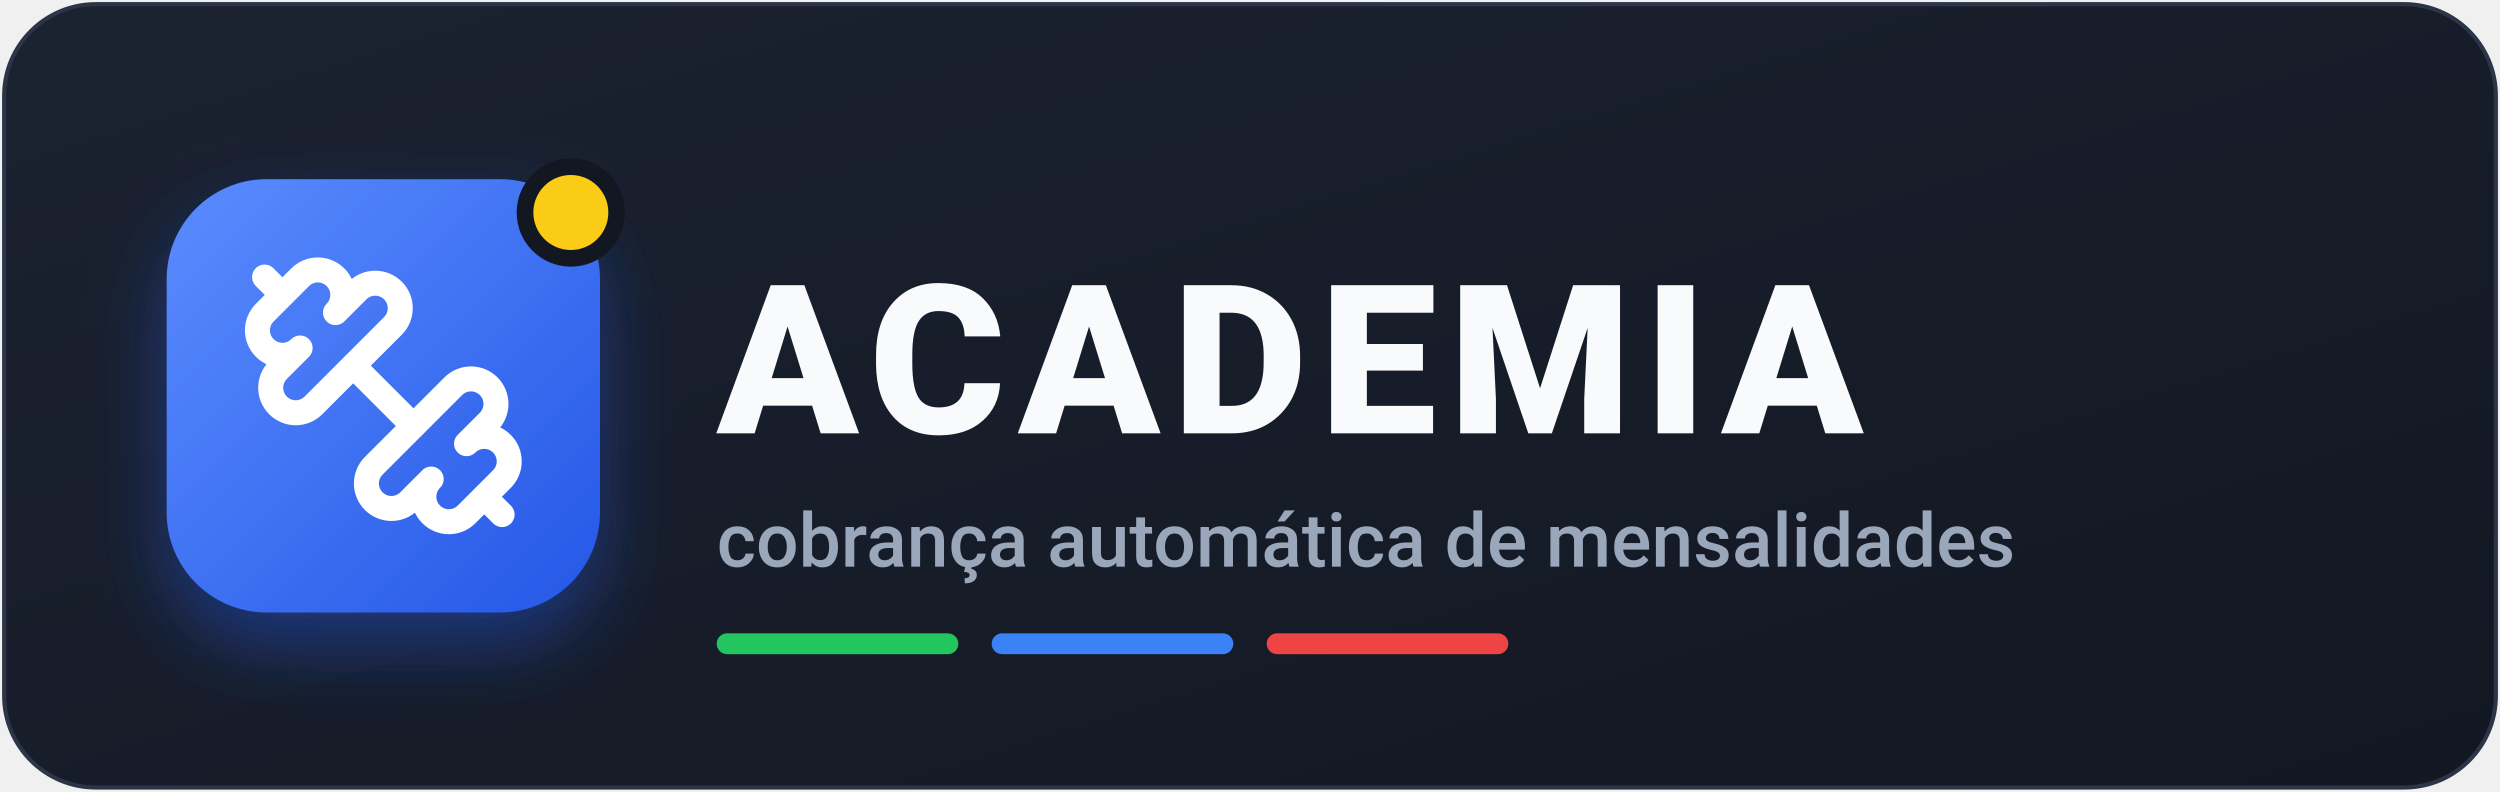
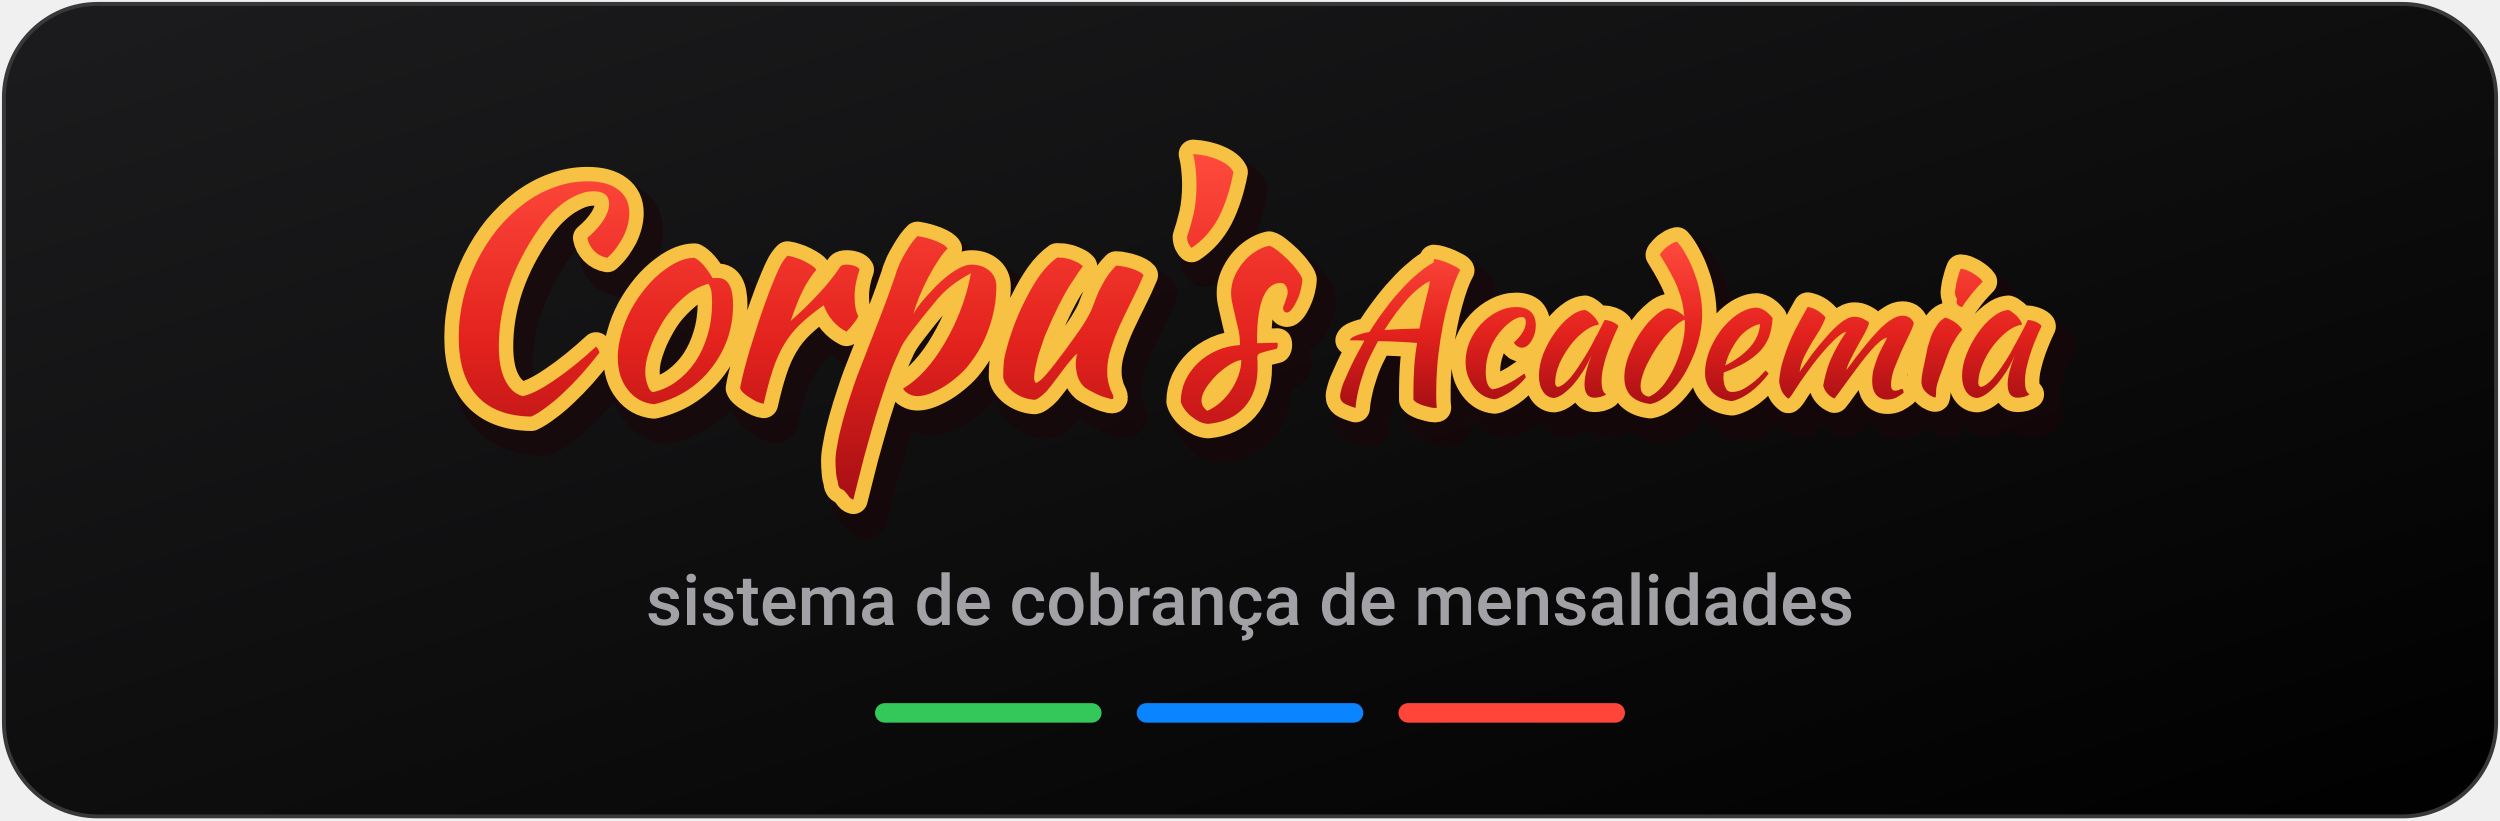
- <svg xmlns="http://www.w3.org/2000/svg" width="600" height="190" viewBox="0 0 600 190" role="img" aria-labelledby="titulo descricao">
+ <svg xmlns="http://www.w3.org/2000/svg" width="640" height="210" viewBox="0 0 640 210" role="img" aria-labelledby="titulo descricao">
  <defs>
    <linearGradient id="fundo" x1="0" y1="0" x2="1" y2="1">
-       <stop offset="0" stop-color="#1b2230" />
-       <stop offset="1" stop-color="#121722" />
+       <stop offset="0" stop-color="#1c1c1e" />
+       <stop offset="1" stop-color="#000000" />
    </linearGradient>
-     <linearGradient id="logo" x1="0" y1="0" x2="1" y2="1">
-       <stop offset="0" stop-color="#5b8cff" />
-       <stop offset="1" stop-color="#2457e6" />
-     </linearGradient>
-     <filter id="sombra" x="-30%" y="-30%" width="160%" height="170%">
-       <feDropShadow dx="0" dy="8" stdDeviation="9" flood-color="#2457e6" flood-opacity="0.45" />
-     </filter>
  </defs>
-   <rect x="1" y="1" width="598" height="188" rx="22" fill="url(#fundo)" stroke="#2c3547" />
-   <g filter="url(#sombra)">
-     <rect x="40" y="43" width="104" height="104" rx="24" fill="url(#logo)" />
+   <rect x="1" y="1" width="638" height="208" rx="24" fill="url(#fundo)" stroke="#38383a" />
+   <g transform="translate(100.0 22) scale(0.6707)">
+     <defs>
+       <linearGradient id="vermelho" x1="0" y1="0" x2="0" y2="1">
+         <stop offset="0" stop-color="#ff4a3d" />
+         <stop offset=".55" stop-color="#e3221d" />
+         <stop offset="1" stop-color="#a80f14" />
+       </linearGradient>
+       <pattern id="listras" width="22" height="22" patternUnits="userSpaceOnUse" patternTransform="rotate(-38)">
+         <rect width="22" height="22" fill="#3a0e15" />
+         <rect width="9" height="22" fill="#4a121b" />
+       </pattern>
+       <radialGradient id="luz" cx=".5" cy=".42" r=".7">
+         <stop offset="0" stop-color="#ffffff" stop-opacity=".10" />
+         <stop offset="1" stop-color="#000000" stop-opacity=".35" />
+       </radialGradient>
+     </defs>
+     <g transform="translate(10.4 117.6)">
+       <defs>
+         <path id="t3" d="M15.6 -21.6Q15.6 -29.3 17.4 -36.7Q19.2 -44.1 22.6 -50.8Q25.9 -57.4 30.4 -63Q35 -68.5 40.4 -72.6Q45.9 -76.7 52 -78.9Q58.2 -81.2 64.7 -81.2Q72.3 -81.2 76.5 -78Q80.7 -74.8 80.7 -69.1Q80.7 -66.9 80.1 -64.6Q79.5 -62.3 78.4 -60Q77.2 -57.8 75.7 -55.7Q74.1 -53.6 72.3 -52Q69.4 -52.5 67.3 -54.6Q65.2 -56.8 64.7 -59.6Q68.5 -62.8 70.8 -66.3Q73 -69.7 73 -72.6Q73 -77.4 67 -77.4Q64.5 -77.4 61.8 -76.4Q59.1 -75.3 56.3 -73.5Q53.6 -71.6 51 -69Q48.4 -66.3 46.2 -63.1Q30.9 -41.1 30.9 -18.1Q30.9 -10 33.4 -5.1Q36 -0.1 40.1 0.8Q44.9 -0.3 52.1 -5.3Q59.4 -10.2 68 -18.1Q69.1 -17.1 69.3 -15.8Q66.1 -11.7 62.7 -7.8Q59.3 -4 55.9 -0.8Q52.6 2.4 49.3 4.8Q46.1 7.3 43.3 8.6Q29.7 8.4 22.7 0.8Q15.6 -6.8 15.6 -21.6ZM90.1 3.9Q83.8 3.2 80.1 -1.7Q76.3 -6.5 76.3 -14Q76.3 -18.4 77.7 -23.1Q79 -27.8 81.4 -32.3Q83.8 -36.7 87.1 -40.7Q90.4 -44.7 94.3 -47.5Q100.3 -52 105.6 -52Q109.1 -50.2 112.5 -44.2Q113.1 -44.2 113.5 -44.3Q114 -44.3 114.5 -44.3Q120.3 -44.3 120.3 -34Q120.3 -27.1 118.1 -20.8Q115.8 -14.6 111.8 -9.6Q107.8 -4.5 102.2 -1Q96.7 2.4 90.1 3.9ZM95.7 -30.8Q93.8 -28.3 92.2 -25.3Q90.5 -22.3 89.3 -19.3Q88.1 -16.3 87.4 -13.5Q86.8 -10.7 86.8 -8.5Q86.8 -5.8 87.7 -3.4Q88.5 -1 89.7 -0.7Q94.6 -1.8 98.7 -4.8Q102.8 -7.8 105.9 -12.3Q108.9 -16.8 110.6 -22.6Q112.3 -28.3 112.3 -34.8Q112.3 -37.6 112 -39.3Q111.7 -40.9 110.9 -42.1Q106 -40.7 102.2 -37.5Q98.4 -34.3 95.7 -30.8ZM123 -2.2Q123.5 -5.4 124.9 -10.6Q126.3 -15.8 128.2 -21.7Q130 -27.6 132.1 -33.5Q134.2 -39.5 136.2 -44.2Q137.6 -47.6 138.7 -49.6Q139.8 -51.5 141.1 -52.8Q142.7 -52.6 144.3 -52Q146 -51.5 147.5 -50.7Q149.1 -49.9 150.3 -49.1Q151.5 -48.3 152.1 -47.5Q149.2 -44 146.9 -39.5Q144.7 -35 142.3 -27.9Q148.3 -33.2 152.8 -38.1Q157.4 -42.9 161.4 -48.8Q162 -49.4 163.7 -49.4Q165.2 -49.4 166.7 -48.9Q168.1 -48.4 168.6 -47.5Q166.7 -42.2 166.7 -37.1Q166.7 -32.2 168.1 -29.8Q168 -29.1 166.6 -27.3Q165.2 -25.4 163.6 -23.8Q160.6 -25.3 158.3 -28Q156 -30.7 154.9 -33.9Q149.7 -30.2 146.1 -26.8Q142.4 -23.3 139.9 -19.1Q137.3 -14.8 135.5 -9.3Q133.7 -3.9 132 3.7Q131 3.6 129.6 3Q128.3 2.4 126.9 1.5Q125.5 0.7 124.4 -0.3Q123.3 -1.3 123 -2.2ZM161.9 36.4Q160.4 36 160.2 33.1Q159.7 31.7 159.6 29.7Q159.4 27.7 159.4 25.2Q159.4 22.9 160.2 18.9Q160.9 14.8 162.3 9.8Q163.7 4.7 165.7 -1.2Q167.6 -7 170.1 -13.1Q173 -20.7 175.2 -26.2Q177.4 -31.8 178.9 -35.9Q180.4 -39.9 181.3 -42.6Q182.3 -45.2 182.8 -47.1Q183.3 -48.4 184.1 -50.3Q185 -52.1 186.2 -54.1Q187.3 -56 188.5 -57.7Q189.8 -59.4 190.7 -60.3Q194.6 -59.7 198 -58.3Q201.4 -56.9 202.2 -55.5Q200.6 -54.1 198.7 -51.1Q196.7 -48.1 194.8 -44.5Q192.9 -40.9 191.4 -37.2Q189.9 -33.4 189.1 -30.6Q190.2 -32.5 191.9 -34.7Q193.7 -36.9 197.3 -40.7Q201.4 -44.9 205 -47.1Q208.6 -49.4 211.2 -49.4Q215.4 -49.4 218.1 -47.1Q220.8 -44.8 220.8 -41.1Q220.8 -33.2 218.1 -25.5Q215.5 -17.7 210.5 -11.4Q208.7 -9 206.1 -6.8Q203.6 -4.6 200.9 -2.9Q198.1 -1.2 195.5 -0.2Q192.8 0.8 190.7 0.8Q188.8 0.8 187.3 -0.1Q185.8 -0.9 185.2 -2.1Q189.5 -4.6 193.6 -9.1Q197.7 -13.6 201.1 -19.5Q204.6 -25.4 207.2 -32.2Q209.8 -39 211.1 -46.1Q206.9 -43.9 203.6 -41.3Q200.2 -38.7 196.9 -34.5Q192.9 -29.7 190.6 -26.7Q188.3 -23.8 186.8 -21.7Q185.3 -19.6 184.4 -17.8Q183.5 -15.9 182.4 -13.3Q180.8 -9.8 178.8 -4Q176.8 1.8 174.6 8.9Q172.5 16.1 170.3 24.1Q168.2 32.2 166.2 40.3Q165 40 164.1 38.5Q163.2 37.5 162.9 37.1Q162.5 36.6 161.9 36.4ZM254.7 -2.4Q252.6 -4.2 251.8 -6.8Q251.1 -9.5 251.1 -11.3Q251.1 -13.6 251.7 -15.3Q251.2 -15.3 249.7 -13.5Q248.2 -11.8 246.3 -9.3Q244.5 -6.9 242.8 -4.6Q241 -2.3 240.1 -1.2Q238.7 0.3 237.4 1.2Q236.2 2.1 235.4 2.2Q233.6 2.1 231.7 1.5Q229.8 0.9 228.1 -0.2Q226.4 -1.3 225.1 -2.9Q223.8 -4.4 223.4 -6.4Q223.4 -9.5 223.6 -11.4Q223.7 -13.4 224.3 -15.7Q225.3 -19.9 227.2 -25.2Q229.1 -30.5 231.7 -35.6Q234.2 -40.7 237.3 -45.2Q240.5 -49.6 244 -52.1Q245 -52.1 246.3 -52Q247.6 -51.8 249 -51.4Q250.4 -50.9 251.6 -50.3Q252.9 -49.7 253.8 -48.7Q252.8 -47.6 248.8 -41.4Q244.8 -35.1 239.8 -23.3Q239.2 -22.1 238.5 -19.8Q237.7 -17.5 236.9 -15Q236.2 -12.4 235.7 -10Q235.2 -7.6 235.2 -6.2Q235.2 -5.3 235.5 -4.8Q235.7 -4.4 235.9 -4.2Q237.6 -4.8 240.1 -7.8Q242.7 -10.8 247.2 -16.9Q248.3 -18.5 249.8 -20.5Q251.2 -22.4 252.8 -24.7Q254.3 -26.9 255.7 -29.4Q257.1 -31.8 257.9 -34.2Q258.4 -35.5 259.1 -37.3Q259.8 -39.2 260.9 -41.1Q261.9 -43.1 263.3 -45.2Q264.7 -47.2 266.5 -49Q268 -49 269.6 -48.6Q271.3 -48.3 272.7 -47.8Q274.2 -47.3 275.3 -46.7Q276.4 -46.1 277 -45.4Q275 -40.6 272.6 -35.9Q270.2 -31.1 268.1 -26.6Q266 -22 264.6 -17.5Q263.1 -13 263.1 -8.7Q263.1 -6.4 263.5 -4.7Q263.9 -3 264.3 -1.8Q264.8 -0.7 265.2 0.1Q265.5 0.9 265.5 1.4Q265.5 1.5 265.3 1.8Q265.2 1.9 265.1 1.9Q264.3 1.9 263.1 1.5Q261.9 1.2 260.4 0.6Q258.9 0 257.5 -0.8Q256 -1.5 254.7 -2.4ZM295.3 -55.8Q294.7 -56.3 294.1 -57.5Q293.6 -58.7 293.6 -60Q294.9 -63.8 296.1 -68.8Q297.2 -73.8 297.2 -80Q297.2 -82.7 296.9 -85.6Q296.7 -88.4 295.9 -91.6Q301.2 -91.3 305.5 -89.4Q309.9 -87.5 311.3 -84.7Q309.4 -74.7 305.6 -67.3Q301.7 -60 295.3 -55.8ZM337.6 -43.8Q337.5 -41.7 336.9 -39.4Q336.3 -37.2 335.4 -35.4Q334.5 -33.5 333.5 -32.3Q332.5 -31.1 331.7 -31.1Q330.4 -31.2 330.2 -32.8Q330.2 -33.1 330.5 -33.8Q330.8 -34.5 331.1 -35.4Q331.4 -36.3 331.7 -37.2Q332 -38.1 332 -38.7Q332 -40.3 331.3 -41.3Q330.6 -42.4 329.3 -42.4Q324.9 -42.4 322.6 -36.9Q320.3 -31.4 320.3 -20.7Q320.3 -19.6 320.4 -19.4Q322.7 -19.5 324.6 -19.5Q326.4 -19.6 328.1 -19.6Q328.2 -19.4 328.2 -18.7Q328.2 -17.7 327.8 -17.3Q325.3 -16.7 323.8 -16.3Q322.3 -15.9 321.5 -15.6Q320.8 -15.3 320.6 -14.9Q320.4 -14.5 320.4 -13.9Q320.4 -13 320.5 -12.1Q320.5 -11.2 320.5 -9.9Q320.5 -0.7 315.5 5Q310.5 10.6 301.6 11.4Q300.1 11.3 298.4 10.6Q296.8 9.8 295.3 8.6Q293.8 7.4 292.7 5.9Q291.6 4.4 291.2 2.9Q291.2 -1.3 292.9 -5.1Q294.7 -8.9 297.7 -11.8Q300.7 -14.7 304.9 -16.6Q309 -18.4 313.8 -18.7Q313.8 -21.4 313.3 -24.1Q312.7 -26.7 312.1 -29.2Q311.5 -31.7 311 -34Q310.4 -36.4 310.4 -38.7Q310.4 -41.7 311.6 -44.6Q312.8 -47.5 314.8 -50Q316.8 -52.5 319.4 -54.2Q322.1 -56 324.9 -56.6Q326.2 -56.3 328.2 -54.7Q330.2 -53.1 332.2 -51.2Q334.2 -49.2 335.7 -47.1Q337.3 -45.1 337.6 -43.8ZM301.3 6.4Q303.9 5.3 306.3 3.2Q308.7 1.1 310.4 -1.5Q312.2 -4.2 313.2 -7.1Q314.3 -10.1 314.3 -13Q312.1 -12.7 309.4 -10.9Q306.8 -9.2 304.5 -6.9Q302.2 -4.5 300.6 -2Q299.1 0.6 299.1 2.4Q299.1 4.8 301.3 6.4Z" />
+       </defs>
+       <use href="#t3" fill="#1a0408" stroke="#1a0408" stroke-width="16" stroke-linejoin="round" transform="translate(5 7)" opacity=".55" />
+       <use href="#t3" fill="none" stroke="#f7c143" stroke-width="11" stroke-linejoin="round" />
+       <use href="#t3" fill="url(#vermelho)" />
+     </g>
+     <g transform="translate(358.1 117.6)">
+       <defs>
+         <path id="t4" d="M10.2 5.3Q6.9 4.3 5.6 3.4Q4.3 2.4 4.3 0.9Q4.3 -0.2 4.9 -2.2Q5.5 -4.3 6.8 -7Q8 -9.8 9.7 -13.2Q11.4 -16.5 13.6 -20.4Q11.8 -20.4 10.3 -20.5Q8.9 -20.5 8 -20.5Q8.4 -21.6 10.4 -22.3Q12.3 -23.1 15.5 -23.7Q18.3 -28.2 21.4 -32.3Q24.5 -36.5 27.7 -39.9Q30.8 -43.4 34 -46Q37.1 -48.7 40 -50.2Q40 -50.7 40.1 -51Q40.1 -51.4 40.1 -51.5Q41.1 -51.5 42.7 -51Q44.4 -50.5 46 -49.8Q47.5 -49.1 48.8 -48.4Q50 -47.7 50.1 -47.2Q47.8 -43.1 45.6 -35Q43.3 -27 41.9 -15.7Q41.5 -12.9 41.3 -9.3Q41 -5.7 41 -1.3Q41 0.2 41 1.8Q41 3.4 41.2 5.2Q41 5.3 40.9 5.3Q40.7 5.3 40.3 5.3Q39.3 5.3 38 4.9Q36.8 4.6 35.5 4.2Q34.3 3.7 33.4 3.2Q32.6 2.6 32.3 2.2Q32.3 1.3 32.3 0.4Q32.3 -0.5 32.3 -1.5Q32.3 -5.8 32.6 -10.3Q32.9 -14.8 33.7 -19.5Q32.7 -19.6 31.1 -19.7Q29.5 -19.8 27.5 -19.9Q25.5 -20 23.2 -20.1Q20.9 -20.2 18.8 -20.2Q17.1 -17.1 15.6 -14Q14.1 -10.9 13.1 -7.7Q11.9 -4.3 11.2 -1Q10.4 2.4 10.2 5.3ZM37.2 -36.8Q37.5 -37.7 37.9 -39.4Q38.3 -41.2 38.6 -43.1Q36.9 -42.4 34.8 -40.7Q32.6 -39.1 30.3 -36.6Q28.1 -34.1 25.7 -31Q23.4 -27.9 21.2 -24.4Q27.1 -24.9 34.6 -25Q35.1 -27.9 35.8 -30.8Q36.5 -33.7 37.2 -36.8ZM52.2 -12.3Q52.2 -16.3 53.8 -20.1Q55.4 -23.8 58.1 -26.7Q60.8 -29.6 64.3 -31.4Q67.8 -33.2 71.5 -33.2Q75.1 -33.2 77.1 -31.4Q79 -29.5 79 -26.2Q79 -24.6 78.6 -23.1Q78.1 -21.6 77.4 -20.4Q76.7 -19.2 75.7 -18.4Q74.7 -17.7 73.7 -17.7Q72.9 -17.7 72 -18.2Q71.1 -18.8 70.6 -19.6Q75.2 -23.9 75.2 -27.4Q75.2 -29.4 73.6 -29.4Q72.2 -29.4 70.1 -28.1Q68 -26.7 66.1 -24.6Q63.1 -21.2 61.5 -17.1Q59.9 -13 59.9 -8.5Q59.9 -2.9 62.4 -1.8Q63.5 -1.9 64.9 -2.4Q66.3 -2.9 67.9 -3.7Q69.5 -4.5 71.2 -5.5Q72.9 -6.6 74.6 -7.8Q74.8 -7.6 75 -7.1Q75.2 -6.7 75.2 -6.4Q74.1 -4.9 72.5 -3.5Q71 -2.1 69.3 -0.9Q67.6 0.2 66 1Q64.5 1.8 63.3 2Q61 1.8 58.9 0.6Q56.9 -0.6 55.4 -2.6Q53.9 -4.6 53 -7.1Q52.2 -9.6 52.2 -12.3ZM105.3 -28.3Q106 -28.3 106.9 -28Q107.9 -27.8 108.6 -27.4Q109.4 -27 109.9 -26.6Q110.5 -26.2 110.5 -25.8Q109.1 -22.9 107.9 -19.9Q106.7 -16.9 105.8 -14.2Q105 -11.5 104.5 -9.1Q104.1 -6.7 104.1 -5Q104.1 -3 104.5 -1.7Q104.9 -0.4 105.9 0.1Q105.1 0.7 103.7 1.1Q102.4 1.4 101.4 1.4Q97.6 1.4 97.6 -3.8Q97.6 -7.8 100.2 -14.7Q98.8 -11.5 97 -8.6Q95.2 -5.8 93.3 -3.6Q91.4 -1.5 89.5 -0.1Q87.6 1.3 86 1.5Q83.4 1.4 81.8 -0.9Q80.2 -3.3 80.2 -6.9Q80.2 -10.9 81.8 -15.2Q83.5 -19.5 86.1 -23.2Q88.8 -27 91.8 -29.4Q94.9 -31.9 97.8 -32.1Q98.5 -31.9 99.4 -31.2Q100.2 -30.6 101 -29.8Q101.9 -28.9 102.4 -28Q103 -27.2 103 -26.5Q100.2 -26.1 97.3 -23.8Q94.3 -21.5 91.9 -18.2Q89.5 -15 87.9 -11.3Q86.4 -7.6 86.4 -4.3Q86.4 -3 87.4 -2.7Q89.4 -3.1 92.1 -6.1Q94.7 -9.2 98.5 -15.5Q99.2 -16.8 100.1 -18.3Q100.9 -19.9 101.8 -21.6Q102.8 -23.2 103.6 -25Q104.5 -26.7 105.3 -28.3ZM129.3 -32.7Q130.7 -32.7 132.5 -31.9Q134.3 -31 135.7 -29.7Q135.4 -32.5 134.9 -35Q134.3 -37.5 133.3 -40.1Q132.3 -42.8 130.6 -45.9Q128.9 -49.1 126.4 -53.1Q126.6 -53.8 127.4 -54.6Q128.1 -55.4 129 -56.2Q130 -56.9 131 -57.5Q132 -58 132.9 -58.2Q134.9 -56 136.6 -52.7Q138.4 -49.5 139.7 -45.7Q141.1 -42 141.8 -38Q142.5 -34 142.5 -30.4Q142.5 -26.7 141.7 -22.9Q140.9 -19 139.5 -15.4Q138 -11.7 136.2 -8.4Q134.3 -5.1 132.1 -2.5Q129.9 0.1 127.5 1.7Q125.1 3.4 122.7 3.8Q117.9 3.2 115.3 0.7Q112.8 -1.9 112.8 -6.4Q112.8 -8.8 113.5 -11.6Q114.2 -14.4 115.5 -17.1Q116.7 -19.9 118.3 -22.5Q120 -25.1 121.8 -27.2Q123.7 -29.3 125.6 -30.8Q127.5 -32.3 129.3 -32.7ZM122.2 1Q124.6 0.1 127.1 -2.7Q129.5 -5.6 131.5 -9.5Q133.4 -13.4 134.6 -17.8Q135.9 -22.3 135.9 -26.4Q135.9 -27.6 135.9 -27.9Q135.9 -28.1 135.8 -28.4Q134.1 -27.7 132.2 -26Q130.3 -24.4 128.4 -22.2Q126.6 -20 124.9 -17.4Q123.2 -14.8 121.9 -12.2Q120.5 -9.6 119.8 -7.2Q119 -4.8 119 -3Q119 0.5 122.2 1ZM169.4 -29Q169.1 -24.6 167.9 -21.5Q166.6 -18.4 164.3 -16.1Q161.9 -13.7 158.6 -11.8Q155.2 -9.9 150.7 -8.2Q150.7 -7.8 150.7 -7.3Q150.6 -6.9 150.6 -6.4Q150.6 -5.5 150.8 -4.5Q150.9 -3.5 151.3 -2.7Q151.6 -1.8 152.2 -1.3Q152.9 -0.8 153.9 -0.8Q155.8 -0.8 157.6 -1.6Q159.4 -2.5 161 -3.7Q162.7 -4.9 164.1 -6.3Q165.6 -7.8 166.7 -9Q167.4 -8.3 167.9 -7.8Q164.7 -3.6 161 -0.8Q157.2 2 153.9 2.7Q149 2.2 146.3 -0.8Q143.6 -3.8 143.6 -8Q143.6 -10.9 144.4 -13.8Q145.2 -16.8 146.7 -19.6Q148.1 -22.3 150 -24.8Q152 -27.2 154.2 -29.1Q156.4 -30.9 158.7 -31.9Q161.1 -33 163.4 -33Q166.6 -32.6 169.4 -29ZM164.6 -26.7Q162.7 -26.4 160.7 -25.1Q158.6 -23.9 156.8 -21.8Q155.1 -19.7 153.6 -16.9Q152.1 -14.1 151.3 -10.9Q156.9 -13.7 160.6 -17.7Q164.3 -21.8 164.6 -26.7ZM213.1 -21.5Q212 -21.4 210.4 -20.1Q208.7 -18.7 206.9 -16.6Q205 -14.4 203 -11.8Q201 -9.2 199.2 -6.7Q197.3 -4.1 195.7 -1.9Q194.1 0.4 193 1.7Q191.5 1.1 190.3 -0.2Q189.2 -1.4 188.7 -3.2Q189.1 -5.4 189.7 -7.7Q190.3 -10.1 191.3 -12.6Q192.4 -15.1 193.9 -17.9Q195.4 -20.7 197.5 -23.7Q196.5 -23.7 194.7 -22.2Q192.9 -20.8 190.8 -18.5Q188.7 -16.2 186.4 -13.4Q184.2 -10.6 182.2 -7.8Q179.6 -4.2 177.9 -1.5Q176.2 1.3 175.4 1.8Q173.6 0.4 172.9 -1.1Q172.2 -2.7 171.9 -4.6Q171.9 -6.2 172.4 -8.8Q172.8 -11.3 173.7 -13.9Q175.3 -19 177.8 -24.1Q180.4 -29.1 182.8 -33.3Q184.7 -32.9 186.3 -32Q187.9 -31.1 189.6 -29.3Q188.9 -27.2 187.5 -24.7Q186 -22.3 184.4 -19.7Q182.8 -17 181.4 -14.2Q180.1 -11.4 179.7 -8.5Q181.7 -11.3 184.3 -15Q187 -18.6 189.9 -21.8Q192.7 -25.1 195.5 -27.3Q198.3 -29.5 200.6 -29.5Q201.4 -29.5 202.4 -29.3Q203.4 -29 204.2 -28.6Q205 -28.1 205.6 -27.8Q206.2 -27.4 206.2 -27.2Q205.9 -25.8 204.6 -23.3Q203.3 -20.9 201.8 -18.3Q200.3 -15.6 199.1 -13.1Q197.8 -10.6 197.6 -9.2Q201 -13.9 204.1 -17.7Q207.1 -21.5 209.7 -24.2Q212.4 -27 214.7 -28.4Q216.9 -29.9 219 -29.9Q220.4 -29.9 221.6 -29.2Q222.8 -28.4 223.3 -27Q222.7 -24.9 221.2 -22Q219.8 -19 218.3 -15.8Q216.9 -12.5 215.7 -9.4Q214.6 -6.2 214.6 -3.7Q214.6 -2.2 215 -1.8Q215.4 -1.3 216.2 -1.3Q217 -1.3 217.7 -1.6Q218.5 -2 218.8 -2Q219.2 -1.7 219.3 -1.3Q219.4 -0.8 219.4 -0.5Q218 0.6 216.5 1.4Q215 2.1 213.2 2.1Q211.5 2.1 210.5 1.5Q209.4 1 208.7 0Q208 -1 207.7 -2.2Q207.4 -3.5 207.4 -5Q207.4 -7.4 208 -9.7Q208.7 -12 209.5 -14.2Q210.4 -16.3 211.4 -18.2Q212.4 -20 213.1 -21.5ZM226.2 -4.7Q226.2 -5.3 226.3 -6.3Q226.5 -7.2 226.7 -8.8Q227 -10.4 227.5 -12.6Q227.9 -14.8 228.6 -18Q228.8 -18.7 229.3 -20.2Q229.7 -21.8 230.5 -23.5Q231.4 -25.2 232.5 -26.8Q233.7 -28.4 235.3 -29.2Q236.5 -28.9 238.4 -27.8Q240.4 -26.6 241.8 -24.6Q240.2 -22.8 239.1 -20.9Q238 -19.1 237.1 -17.2Q236.3 -15.2 235.5 -13.1Q234.8 -11 233.9 -8.7Q233.1 -6.7 232.5 -4.7Q231.8 -2.6 231.8 -1.1Q231.8 0.2 231.7 0.7Q231.7 1.3 231.4 1.3Q231.1 1.3 230.2 0.9Q229.4 0.6 228.5 -0.2Q227.6 -0.9 226.9 -2Q226.2 -3.2 226.2 -4.7ZM239.6 -35.1Q239.6 -35.5 239.8 -36.3Q239.5 -36.7 239.2 -37.4Q239 -38.1 239 -38.6Q239 -39.3 239.2 -40.4Q239.3 -41.4 239.6 -42.7Q239.9 -44 240.3 -45.3Q240.7 -46.7 241.2 -47.8Q242 -47.8 243.2 -47.4Q244.4 -46.9 245.7 -46.2Q247 -45.4 248 -44.6Q249.1 -43.7 249.6 -42.9Q248.9 -42.1 247.6 -40.8Q246.3 -39.4 245.1 -37.9Q244 -36.4 243 -35.1Q242 -33.7 241.7 -33.2Q240.9 -33.3 240.2 -33.9Q239.6 -34.5 239.6 -35.1ZM266.8 -28.3Q267.5 -28.3 268.5 -28Q269.4 -27.8 270.2 -27.4Q271 -27 271.5 -26.6Q272 -26.2 272 -25.8Q270.6 -22.9 269.4 -19.9Q268.2 -16.9 267.4 -14.2Q266.6 -11.5 266.1 -9.1Q265.7 -6.7 265.7 -5Q265.7 -3 266.1 -1.7Q266.5 -0.4 267.5 0.1Q266.6 0.7 265.3 1.1Q264 1.4 262.9 1.4Q259.1 1.4 259.1 -3.8Q259.1 -7.8 261.8 -14.7Q260.4 -11.5 258.6 -8.6Q256.8 -5.8 254.9 -3.6Q253 -1.5 251.1 -0.1Q249.1 1.3 247.5 1.5Q244.9 1.4 243.3 -0.9Q241.7 -3.3 241.7 -6.9Q241.7 -10.9 243.4 -15.2Q245.1 -19.5 247.7 -23.2Q250.3 -27 253.4 -29.4Q256.5 -31.9 259.4 -32.1Q260.1 -31.9 260.9 -31.2Q261.8 -30.6 262.6 -29.8Q263.4 -28.9 264 -28Q264.5 -27.2 264.6 -26.5Q261.8 -26.1 258.8 -23.8Q255.9 -21.5 253.4 -18.2Q251 -15 249.5 -11.3Q247.9 -7.6 247.9 -4.3Q247.9 -3 248.9 -2.7Q251 -3.1 253.6 -6.1Q256.3 -9.2 260.1 -15.5Q260.8 -16.8 261.6 -18.3Q262.5 -19.9 263.4 -21.6Q264.3 -23.2 265.2 -25Q266.1 -26.7 266.8 -28.3Z" />
+       </defs>
+       <use href="#t4" fill="#1a0408" stroke="#1a0408" stroke-width="16" stroke-linejoin="round" transform="translate(5 7)" opacity=".55" />
+       <use href="#t4" fill="none" stroke="#f7c143" stroke-width="11" stroke-linejoin="round" />
+       <use href="#t4" fill="url(#vermelho)" />
+     </g>
  </g>
-   <g transform="translate(56 59) scale(3)" fill="none" stroke="#ffffff" stroke-width="2" stroke-linecap="round" stroke-linejoin="round">
-     <path d="M14.4 14.4 9.6 9.6" />
-     <path d="M18.657 21.485a2 2 0 1 1-2.829-2.828l-1.767 1.768a2 2 0 1 1-2.829-2.829l6.364-6.364a2 2 0 1 1 2.829 2.829l-1.768 1.767a2 2 0 1 1 2.828 2.829z" />
-     <path d="m21.5 21.5-1.4-1.4" />
-     <path d="M3.9 3.9 2.5 2.5" />
-     <path d="M6.404 12.768a2 2 0 1 1-2.829-2.829l1.768-1.767a2 2 0 1 1-2.828-2.829l2.828-2.828a2 2 0 1 1 2.829 2.828l1.767-1.768a2 2 0 1 1 2.829 2.829z" />
-   </g>
-   <circle cx="137" cy="51" r="11" fill="#facc15" stroke="#121722" stroke-width="4" />
-   <text x="172" y="104" fill="#f8fafc" font-family="'Plus Jakarta Sans','Segoe UI',Roboto,Helvetica,Arial,sans-serif" font-size="50" font-weight="800" letter-spacing="3">ACADEMIA</text>
-   <text x="172" y="136" fill="#9aa7bb" font-family="'Plus Jakarta Sans','Segoe UI',Roboto,Helvetica,Arial,sans-serif" font-size="18" font-weight="500">cobrança automática de mensalidades</text>
-   <rect x="172" y="152" width="58" height="5" rx="2.5" fill="#22c55e" />
-   <rect x="238" y="152" width="58" height="5" rx="2.5" fill="#3b82f6" />
-   <rect x="304" y="152" width="58" height="5" rx="2.5" fill="#ef4444" />
+   <text x="320.0" y="160" text-anchor="middle" fill="#a1a1a6" font-family="-apple-system,BlinkMacSystemFont,'SF Pro Text','Helvetica Neue','Segoe UI',Roboto,Arial,sans-serif" font-size="18" font-weight="500">sistema de cobrança de mensalidades</text>
+   <rect x="224.0" y="180" width="58" height="5" rx="2.5" fill="#34c759" />
+   <rect x="291.0" y="180" width="58" height="5" rx="2.5" fill="#0a84ff" />
+   <rect x="358.0" y="180" width="58" height="5" rx="2.5" fill="#ff453a" />
</svg>
